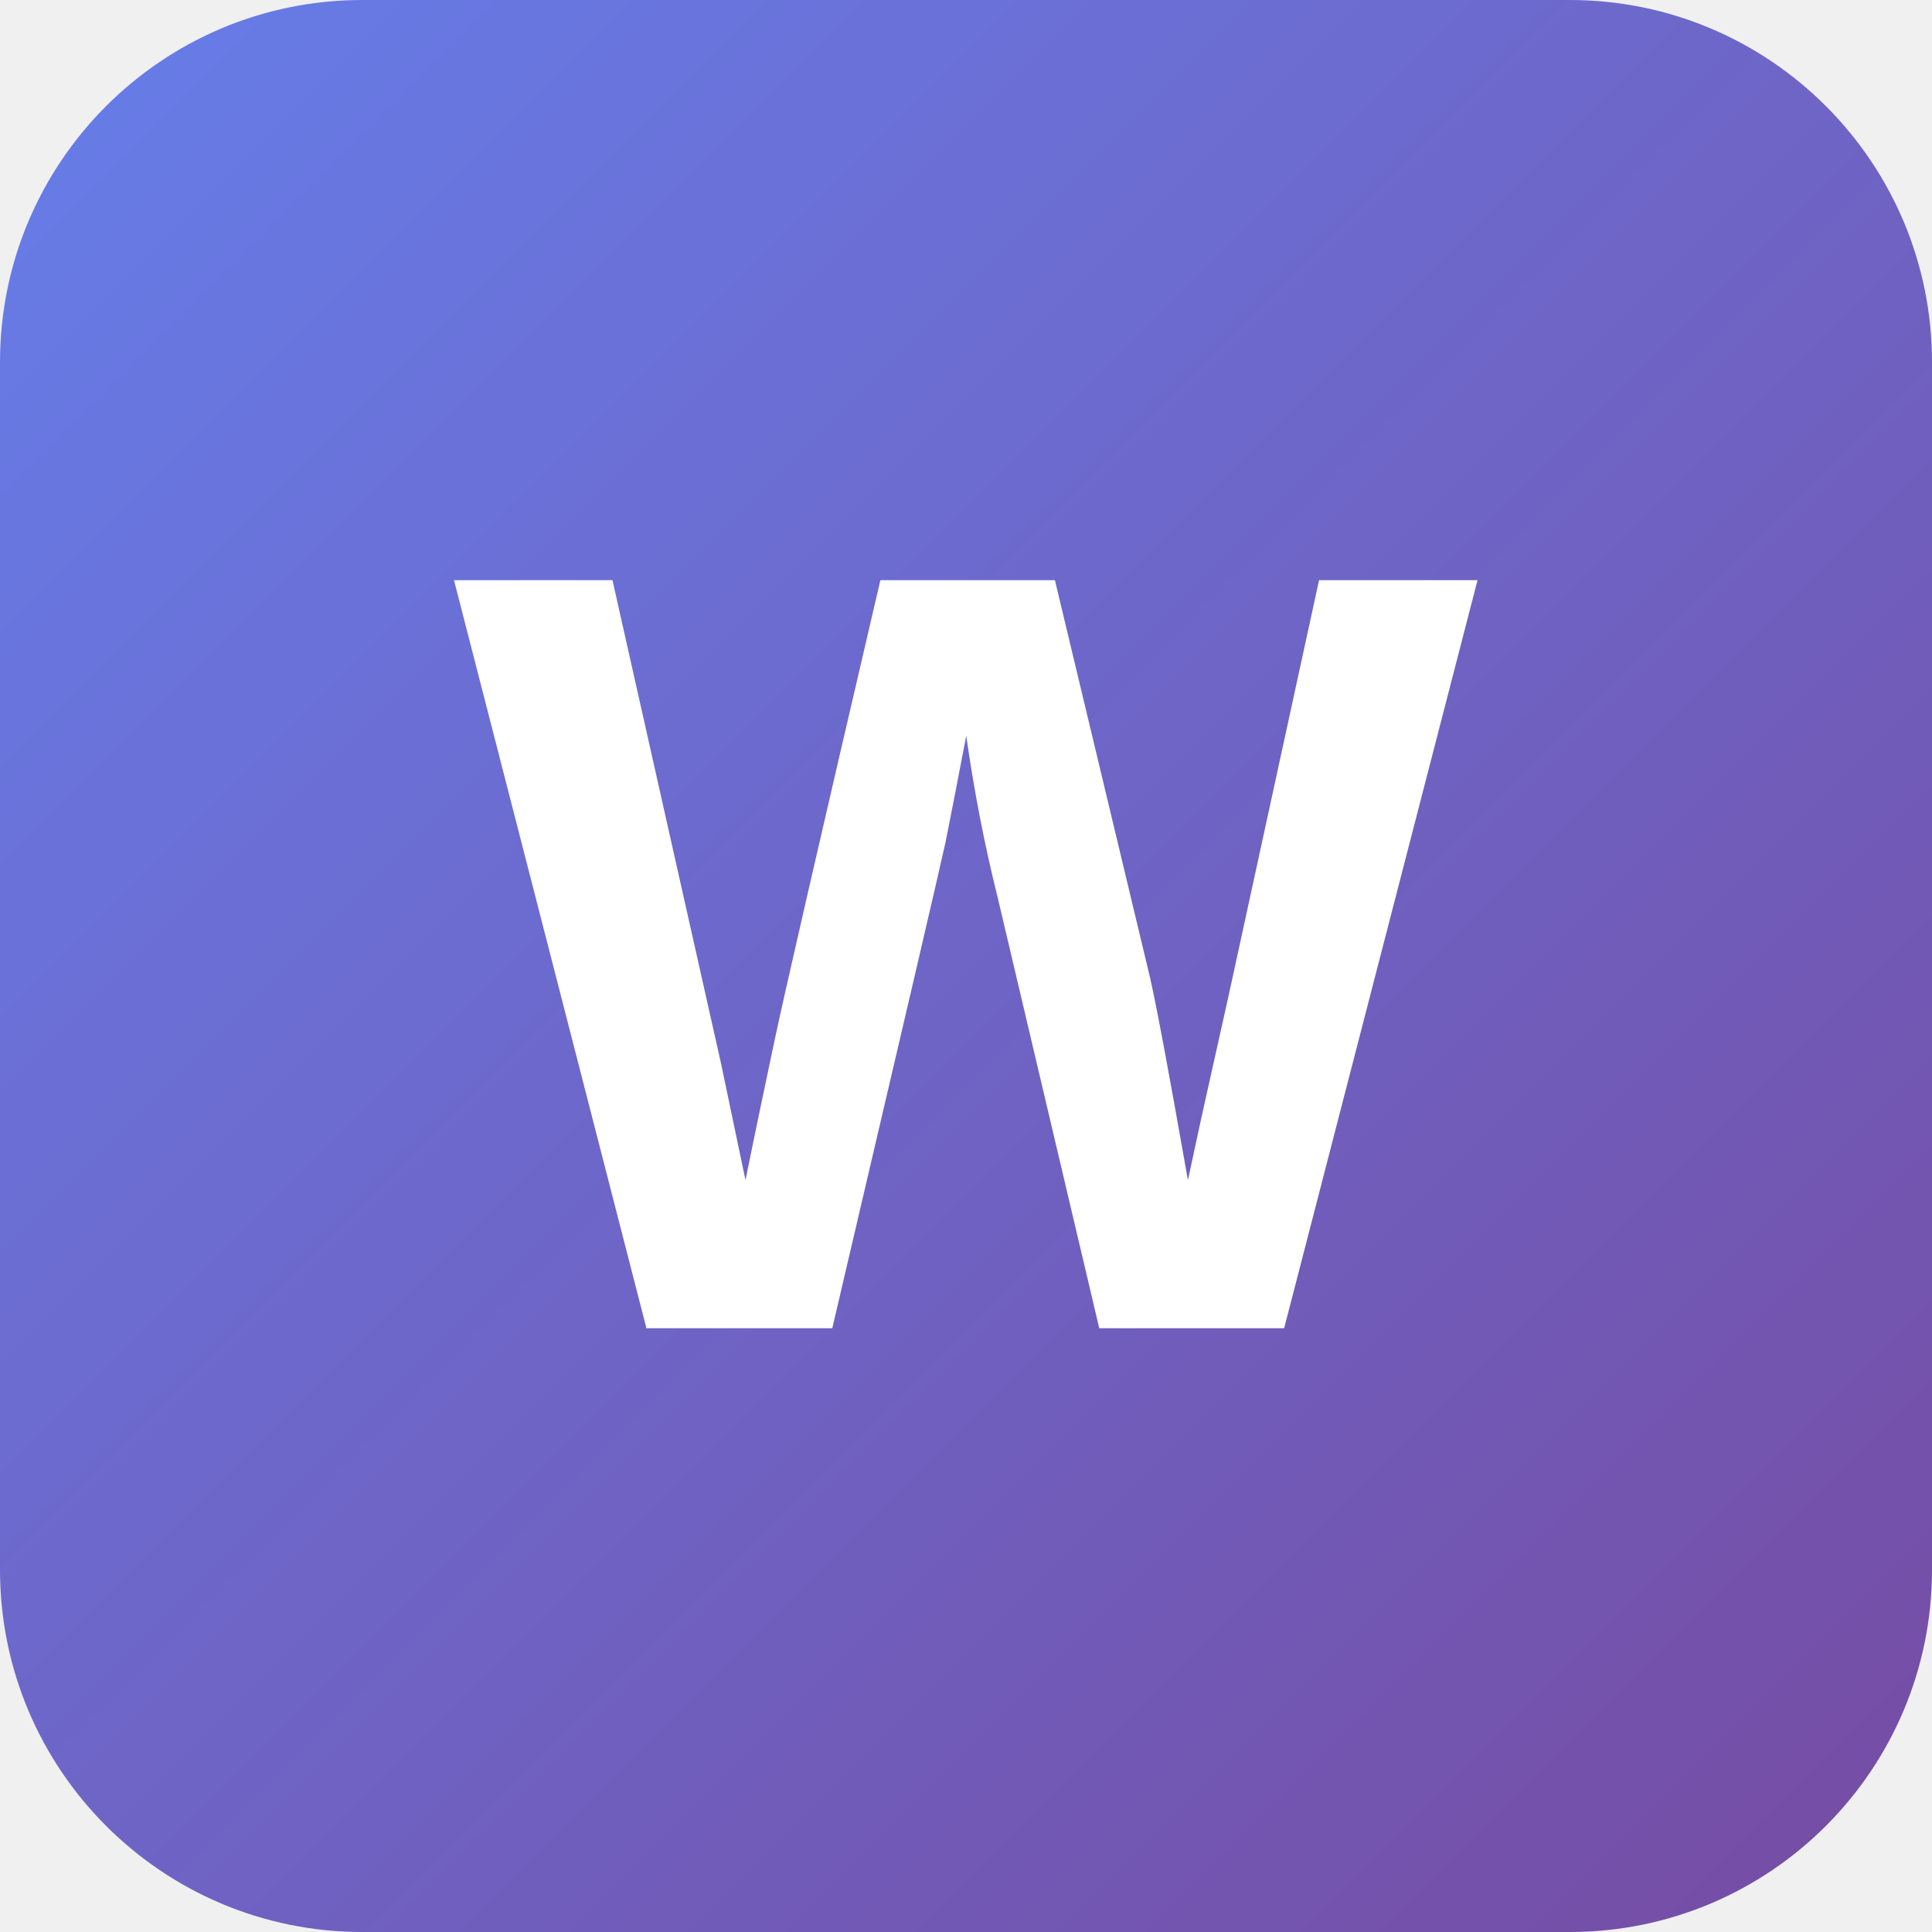
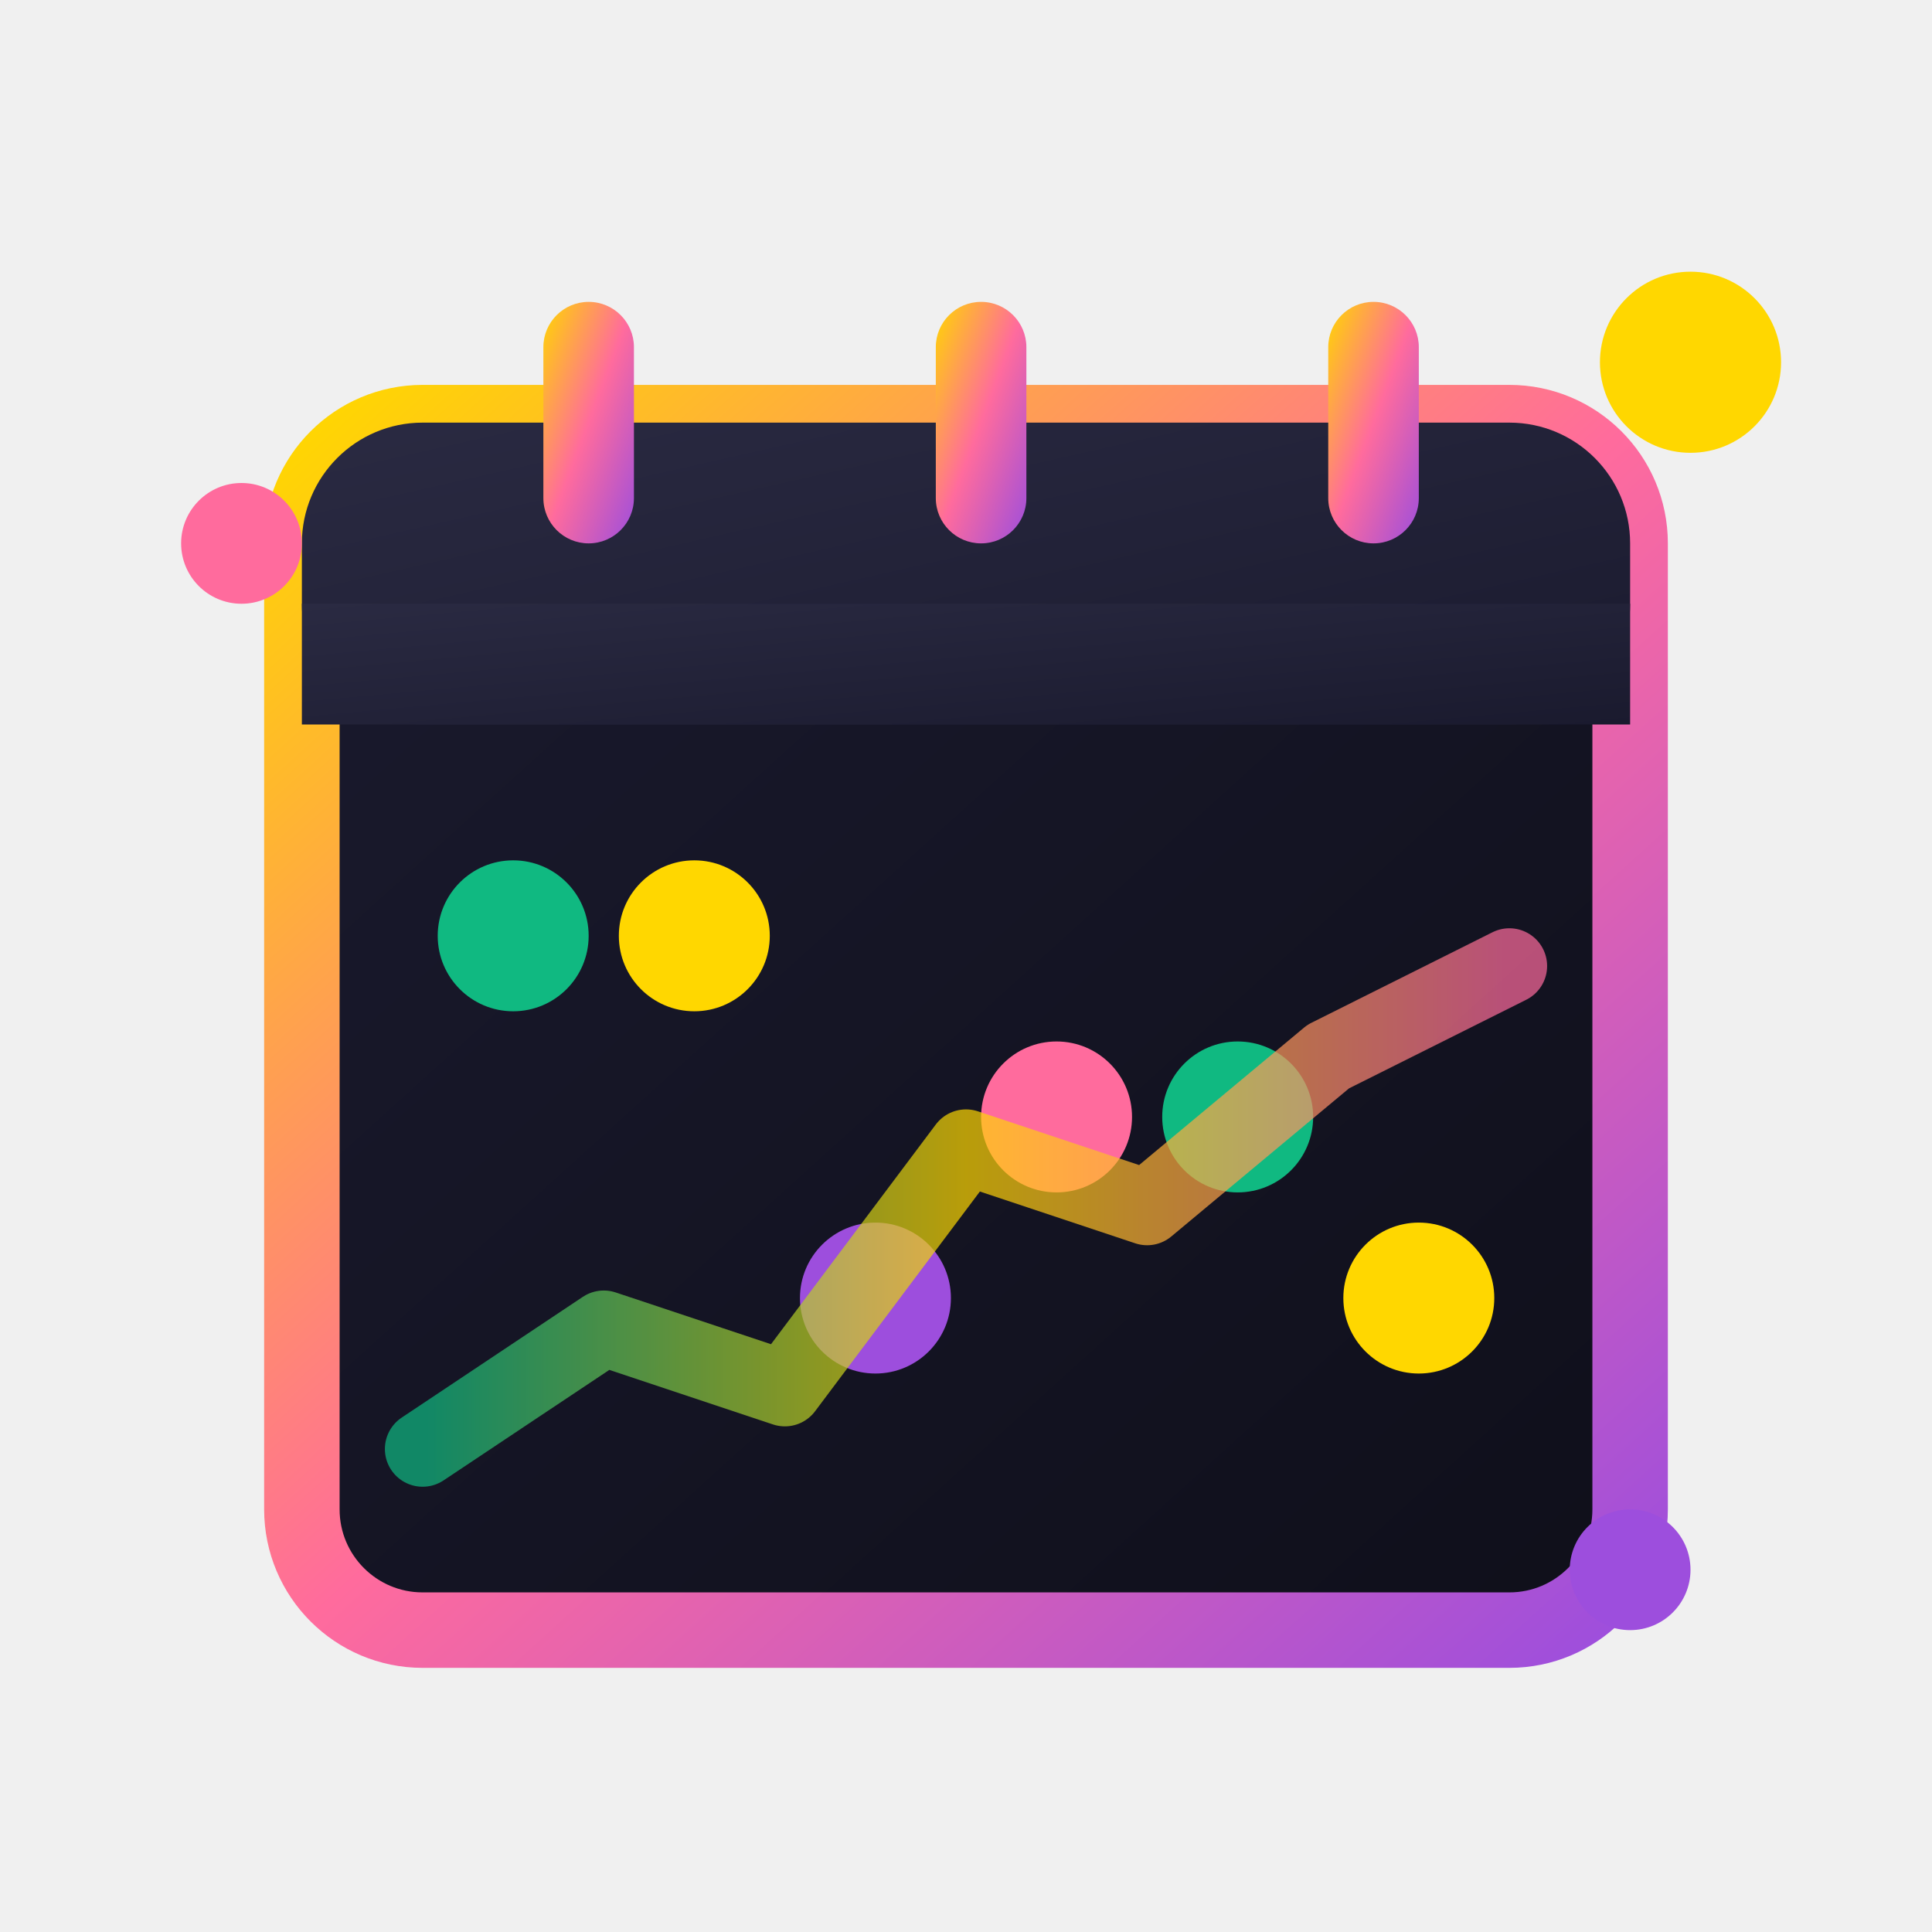
- <svg xmlns="http://www.w3.org/2000/svg" viewBox="0 0 32 32">
+ <svg xmlns="http://www.w3.org/2000/svg" viewBox="0 0 64 64">
  <defs>
-     <linearGradient id="grad" x1="0%" y1="0%" x2="100%" y2="100%">
-       <stop offset="0%" style="stop-color:#667eea" />
-       <stop offset="100%" style="stop-color:#764ba2" />
+     <linearGradient id="calendarGradient" x1="0%" y1="0%" x2="100%" y2="100%">
+       <stop offset="0%" stop-color="#1a1a2e" />
+       <stop offset="100%" stop-color="#0f0f1a" />
+     </linearGradient>
+     <linearGradient id="headerGradient" x1="0%" y1="0%" x2="100%" y2="100%">
+       <stop offset="0%" stop-color="#2a2a42" />
+       <stop offset="100%" stop-color="#1a1a2e" />
+     </linearGradient>
+     <linearGradient id="borderGradient" x1="0%" y1="0%" x2="100%" y2="100%">
+       <stop offset="0%" stop-color="#ffd700" />
+       <stop offset="50%" stop-color="#ff6b9d" />
+       <stop offset="100%" stop-color="#9d4edd" />
+     </linearGradient>
+     <linearGradient id="trendGradient" x1="0%" y1="0%" x2="100%" y2="0%">
+       <stop offset="0%" stop-color="#10b981" />
+       <stop offset="50%" stop-color="#ffd700" />
+       <stop offset="100%" stop-color="#ff6b9d" />
    </linearGradient>
  </defs>
-   <rect width="32" height="32" rx="6" fill="url(#grad)" />
-   <text x="16" y="22" font-family="Arial, sans-serif" font-size="18" font-weight="bold" fill="white" text-anchor="middle">W</text>
+   <rect x="10" y="14" width="44" height="40" rx="4" fill="url(#calendarGradient)" stroke="url(#borderGradient)" stroke-width="2.5" />
+   <rect x="10" y="14" width="44" height="10" rx="4" fill="url(#headerGradient)" />
+   <rect x="10" y="20" width="44" height="4" fill="url(#headerGradient)" />
+   <rect x="18" y="10" width="3" height="8" rx="1.5" fill="url(#borderGradient)" />
+   <rect x="31" y="10" width="3" height="8" rx="1.5" fill="url(#borderGradient)" />
+   <rect x="44" y="10" width="3" height="8" rx="1.5" fill="url(#borderGradient)" />
+   <circle cx="17" cy="31" r="2.5" fill="#10b981" />
+   <circle cx="23" cy="31" r="2.5" fill="#ffd700" />
+   <circle cx="35" cy="37" r="2.5" fill="#ff6b9d" />
+   <circle cx="41" cy="37" r="2.5" fill="#10b981" />
+   <circle cx="29" cy="43" r="2.5" fill="#9d4edd" />
+   <circle cx="47" cy="43" r="2.5" fill="#ffd700" />
+   <path d="M 14 48 L 20 44 L 26 46 L 32 38 L 38 40 L 44 35 L 50 32" stroke="url(#trendGradient)" stroke-width="2.5" stroke-linecap="round" stroke-linejoin="round" fill="none" opacity="0.7" />
+   <circle cx="56" cy="12" r="3" fill="#ffd700" />
+   <circle cx="8" cy="18" r="2" fill="#ff6b9d" />
+   <circle cx="54" cy="52" r="2" fill="#9d4edd" />
</svg>
